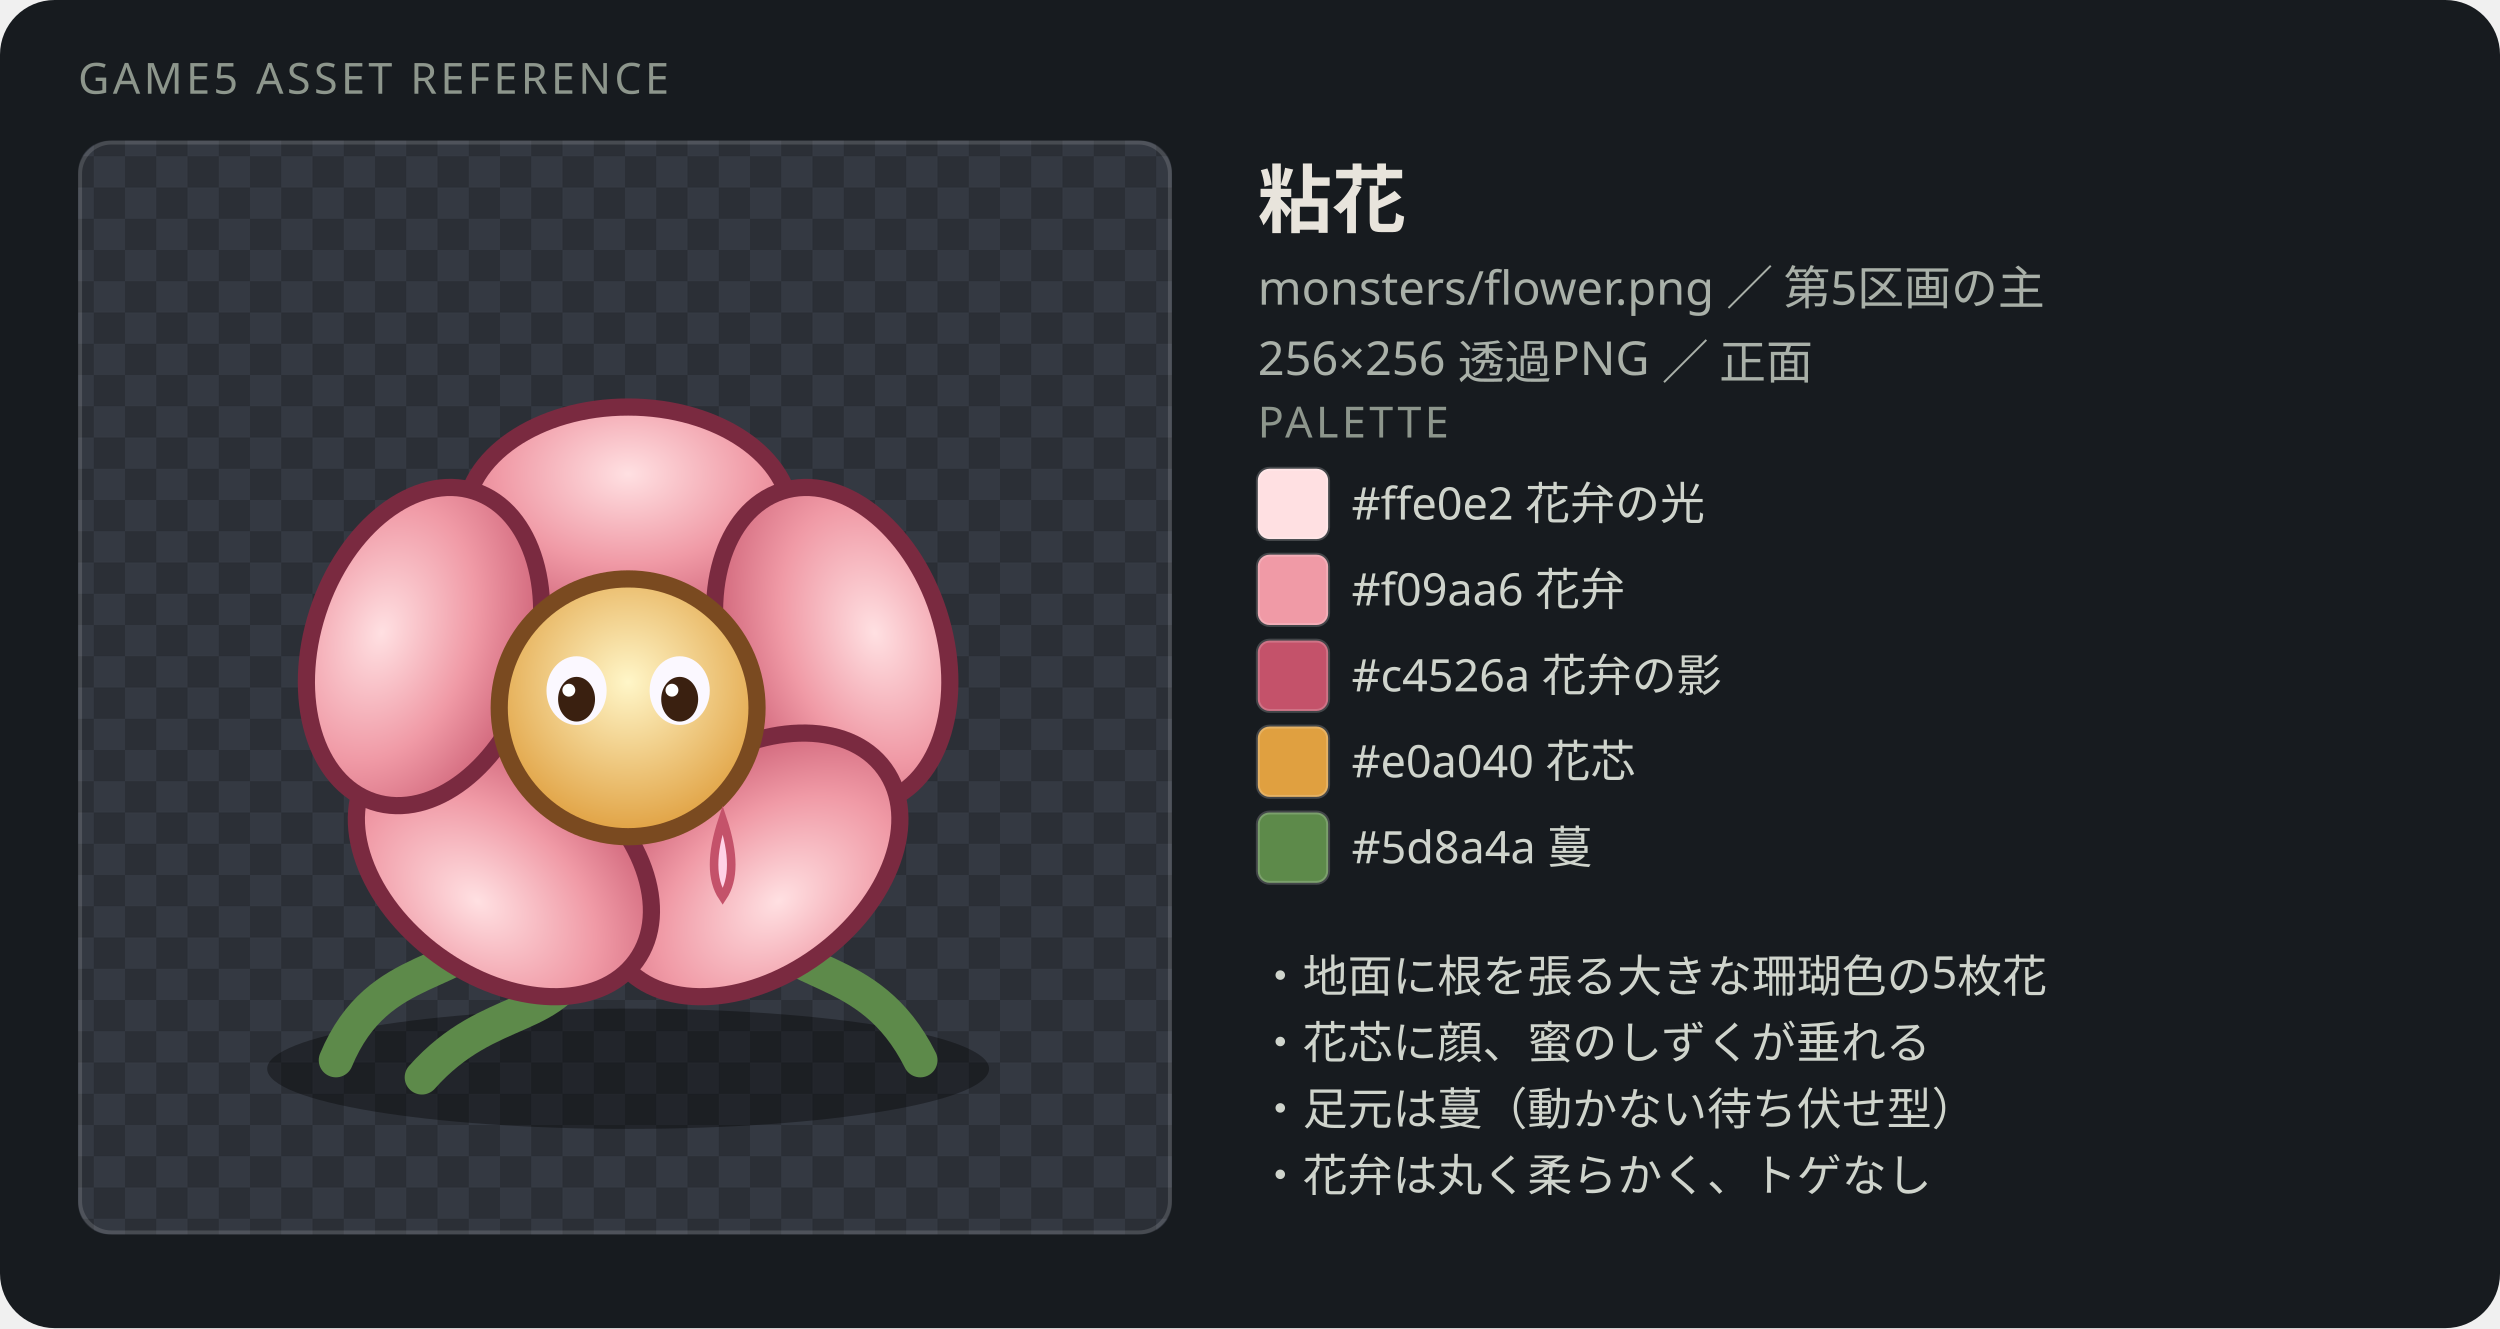
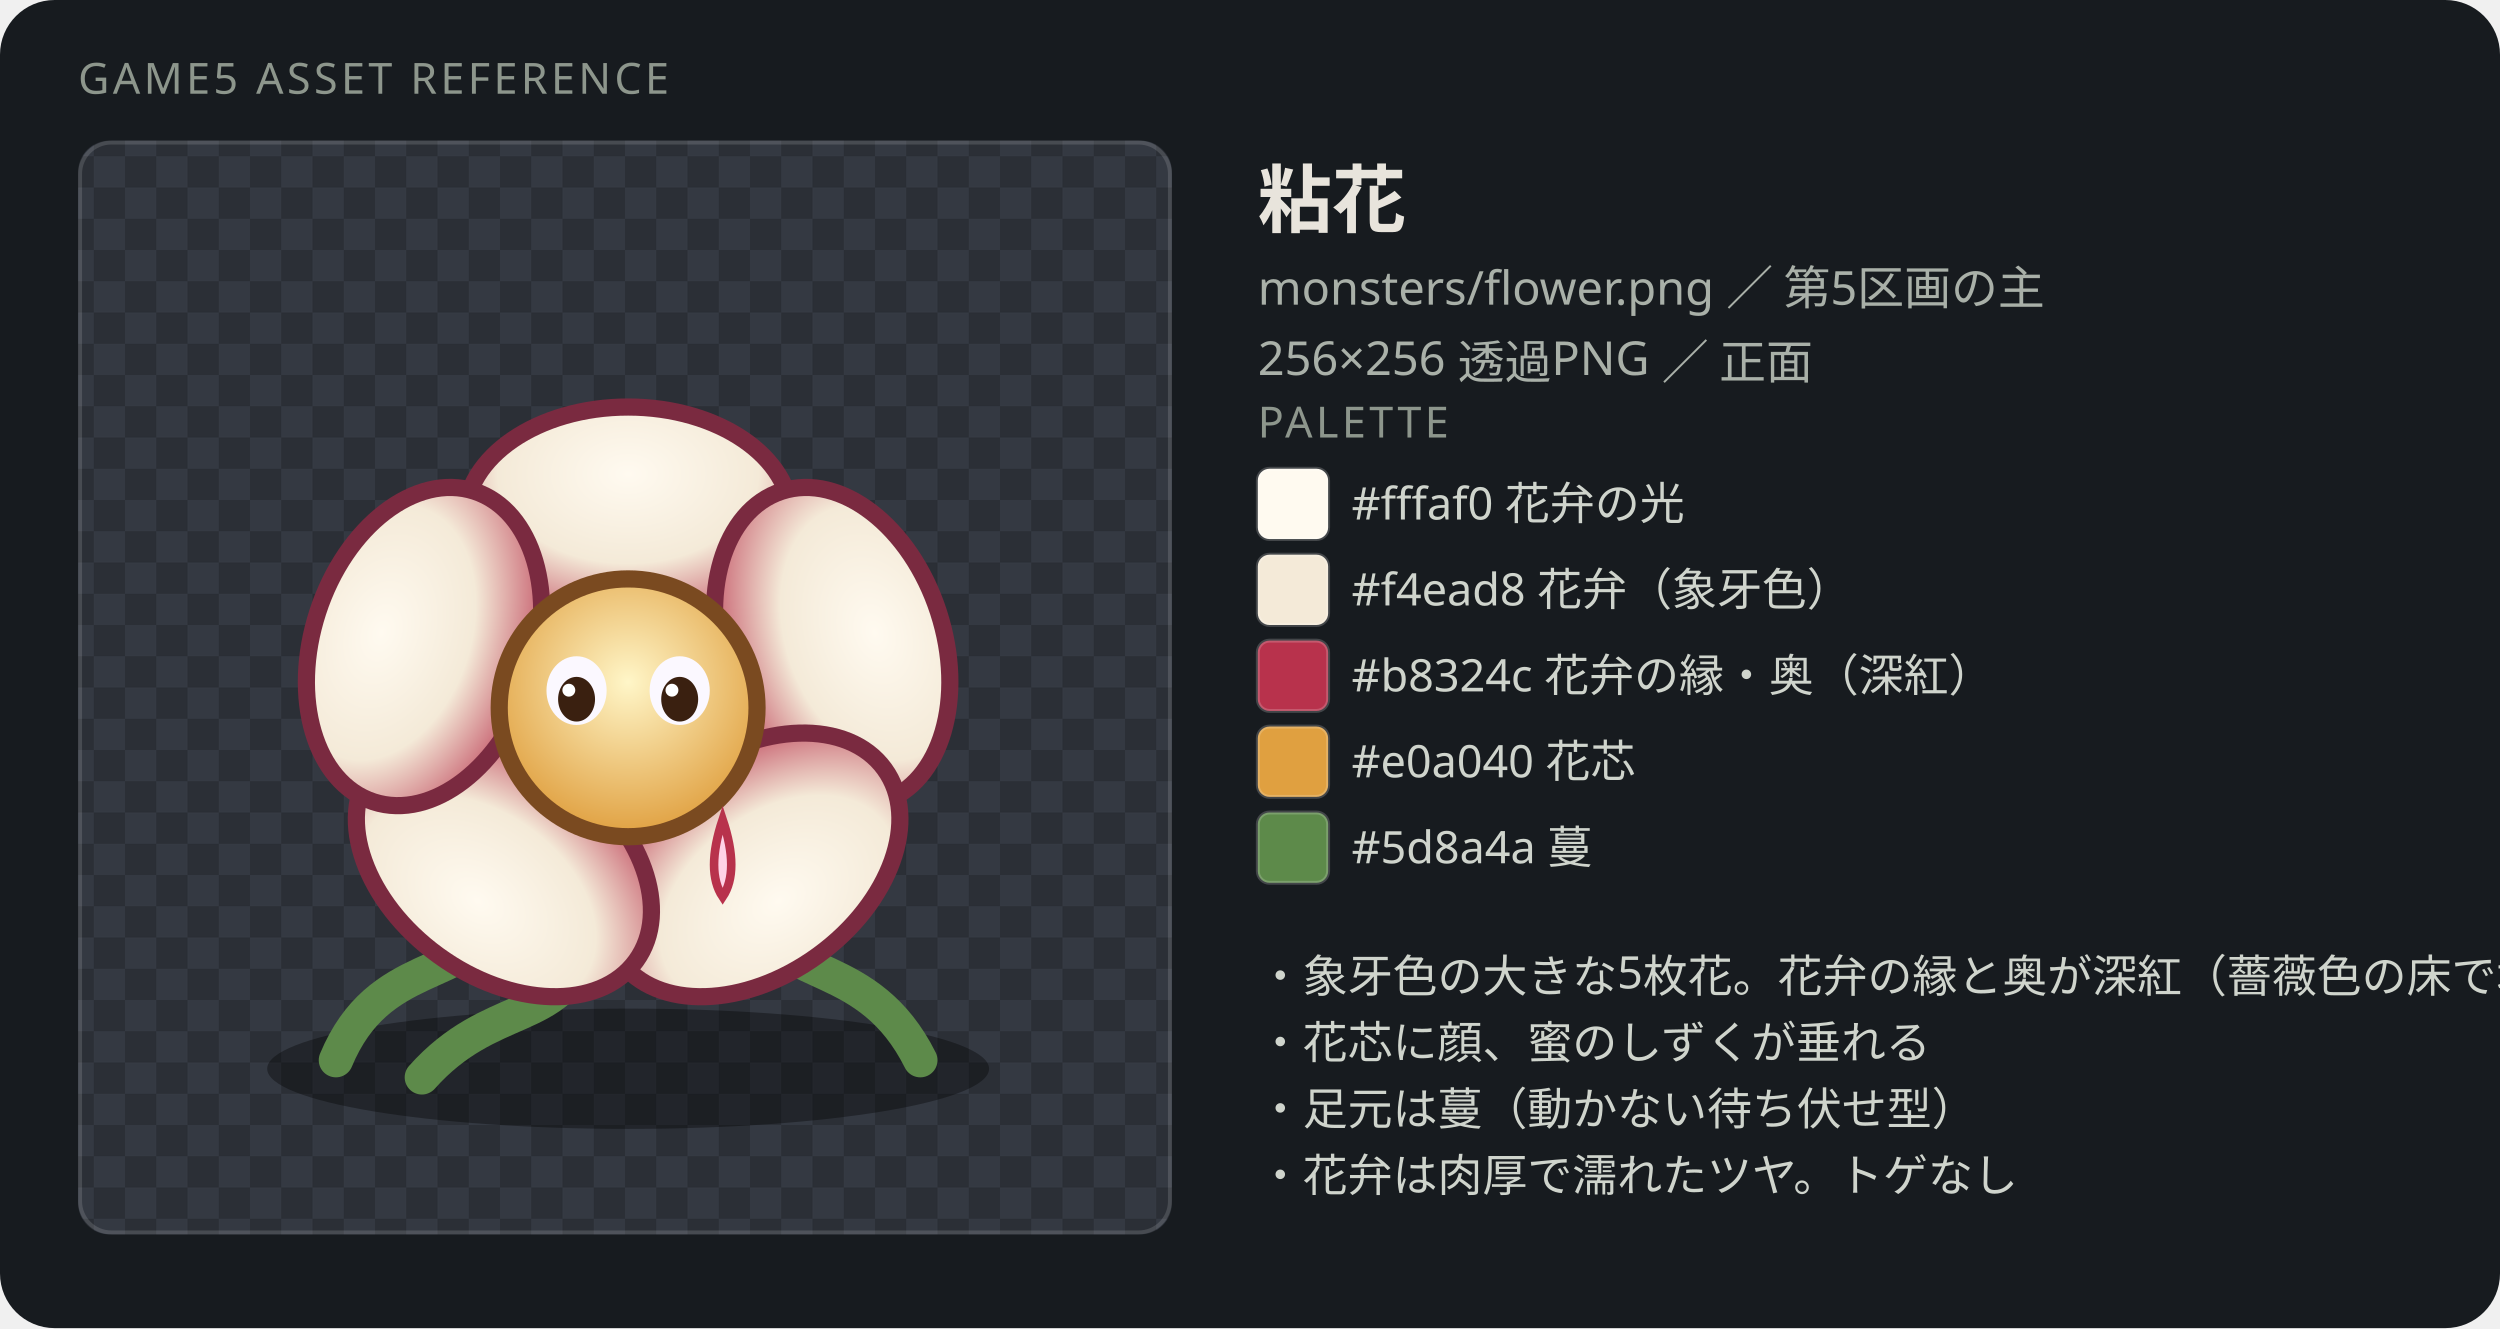
<svg xmlns="http://www.w3.org/2000/svg" width="640" height="340" viewBox="0 0 640 340">
  <defs>
    <pattern id="chk" width="16" height="16" patternUnits="userSpaceOnUse">
      <rect width="16" height="16" fill="#2b2f36" />
      <rect width="8" height="8" fill="#343942" />
      <rect x="8" y="8" width="8" height="8" fill="#343942" />
    </pattern>
    <radialGradient id="fP" cx="0.5" cy="0.3" r="0.8">
-       <stop offset="0" stop-color="#ffe0e2" />
-       <stop offset="0.5" stop-color="#f09aa6" />
-       <stop offset="1" stop-color="#c4526a" />
+       <stop offset="0" stop-color="#fffaf0" />
+       <stop offset="0.5" stop-color="#f4ead8" />
+       <stop offset="1" stop-color="#b8324c" />
    </radialGradient>
    <radialGradient id="fC" cx="0.5" cy="0.4" r="0.6">
      <stop offset="0" stop-color="#fff6c8" />
      <stop offset="1" stop-color="#e0a040" />
    </radialGradient>
    <style>
text{font-family:"Noto Sans JP","Hiragino Sans","Yu Gothic",sans-serif;fill:#e8e4dc}
.t{font-size:19px;font-weight:700} .i{font-size:12px;fill:#a9b0a8} .s{font-size:11.5px;fill:#cfd4cc} .n{font-size:11.5px;fill:#cfd4cc} .h{font-size:11px;fill:#8d968c;letter-spacing:.08em}
</style>
  </defs>
  <rect width="640" height="340" rx="14" fill="#171b1f" />
  <text x="20" y="24" class="h">GAME5 ASSET REFERENCE</text>
  <rect x="20" y="36" width="280" height="280" rx="8" fill="url(#chk)" />
  <clipPath id="art">
    <rect width="256" height="256" />
  </clipPath>
  <g transform="translate(20 36) scale(1.1)">
    <g clip-path="url(#art)">
      <ellipse cx="128" cy="216" rx="84" ry="14" fill="rgba(0,0,0,0.35)" />
      <path d="M60 214 C70 190 90 196 100 180 M196 214 C184 190 164 196 156 180 M80 218 C96 200 112 206 118 188" fill="none" stroke="#5d8a4a" stroke-width="8" stroke-linecap="round" />
      <ellipse cx="128" cy="88" rx="38" ry="26" fill="url(#fP)" stroke="#7a2a40" stroke-width="4" transform="rotate(0 128 88)" />
      <ellipse cx="175.6" cy="118.4" rx="38" ry="26" fill="url(#fP)" stroke="#7a2a40" stroke-width="4" transform="rotate(72 176 118)" />
      <ellipse cx="157.4" cy="167.6" rx="38" ry="26" fill="url(#fP)" stroke="#7a2a40" stroke-width="4" transform="rotate(144 157 168)" />
      <ellipse cx="98.6" cy="167.6" rx="38" ry="26" fill="url(#fP)" stroke="#7a2a40" stroke-width="4" transform="rotate(216 99 168)" />
      <ellipse cx="80.4" cy="118.4" rx="38" ry="26" fill="url(#fP)" stroke="#7a2a40" stroke-width="4" transform="rotate(288 80 118)" />
      <circle cx="128" cy="132" r="30" fill="url(#fC)" stroke="#7a4a20" stroke-width="4" />
      <ellipse cx="116" cy="128" rx="7" ry="8" fill="#fbf8ff" />
      <ellipse cx="116" cy="130" rx="4.3" ry="5.2" fill="#3a2010" />
      <circle cx="114.2" cy="127.9" r="1.5" fill="#ffffff" />
      <ellipse cx="140" cy="128" rx="7" ry="8" fill="#fbf8ff" />
      <ellipse cx="140" cy="130" rx="4.3" ry="5.2" fill="#3a2010" />
      <circle cx="138.2" cy="127.9" r="1.5" fill="#ffffff" />
-       <path d="M150 158 q4 12 0 18 q-4 -6 0 -18Z" fill="#ffd2e6" stroke="#c4526a" stroke-width="2" />
+       <path d="M150 158 q4 12 0 18 q-4 -6 0 -18Z" fill="#ffd2e6" stroke="#b8324c" stroke-width="2" />
    </g>
  </g>
  <rect x="20.5" y="36.5" width="279" height="279" rx="8" fill="none" stroke="#ffffff22" />
  <text x="322" y="58" class="t">粘花</text>
  <text x="322" y="78" class="i">monsters/flower.png ／ 第5区画の主</text>
  <text x="322" y="96" class="i">256×256 透過PNG ／ 正面</text>
  <text x="322" y="112" class="h">PALETTE</text>
-   <rect x="322" y="120" width="18" height="18" rx="3" fill="#ffe0e2" stroke="#ffffff30" />
-   <text x="346" y="133" class="s">#ffe0e2  花弁の光</text>
-   <rect x="322" y="142" width="18" height="18" rx="3" fill="#f09aa6" stroke="#ffffff30" />
-   <text x="346" y="155" class="s">#f09aa6  花弁</text>
-   <rect x="322" y="164" width="18" height="18" rx="3" fill="#c4526a" stroke="#ffffff30" />
-   <text x="346" y="177" class="s">#c4526a  花弁の影</text>
+   <rect x="322" y="120" width="18" height="18" rx="3" fill="#fffaf0" stroke="#ffffff30" />
+   <text x="346" y="133" class="s">#fffaf0  花弁の光</text>
+   <rect x="322" y="142" width="18" height="18" rx="3" fill="#f4ead8" stroke="#ffffff30" />
+   <text x="346" y="155" class="s">#f4ead8  花弁（象牙色）</text>
+   <rect x="322" y="164" width="18" height="18" rx="3" fill="#b8324c" stroke="#ffffff30" />
+   <text x="346" y="177" class="s">#b8324c  花弁の縁・奥（深紅）</text>
  <rect x="322" y="186" width="18" height="18" rx="3" fill="#e0a040" stroke="#ffffff30" />
  <text x="346" y="199" class="s">#e0a040  花芯</text>
  <rect x="322" y="208" width="18" height="18" rx="3" fill="#5d8a4a" stroke="#ffffff30" />
  <text x="346" y="221" class="s">#5d8a4a  蔓</text>
-   <text x="322" y="254" class="n">・地面に根を張る大きな珊瑚色の5枚花</text>
+   <text x="322" y="254" class="n">・象牙色の大きな5枚花。花弁の縁と奥が深紅（薔薇色の床で埋もれない）</text>
  <text x="322" y="271" class="n">・花芯に顔、蜜のしずくが垂れる</text>
  <text x="322" y="288" class="n">・足元は蔓（動かない待ち伏せ型）</text>
-   <text x="322" y="305" class="n">・花弁は丸く柔らかく、トゲなし</text>
+   <text x="322" y="305" class="n">・花弁は肉厚で濡れたツヤ。トゲなし</text>
</svg>
